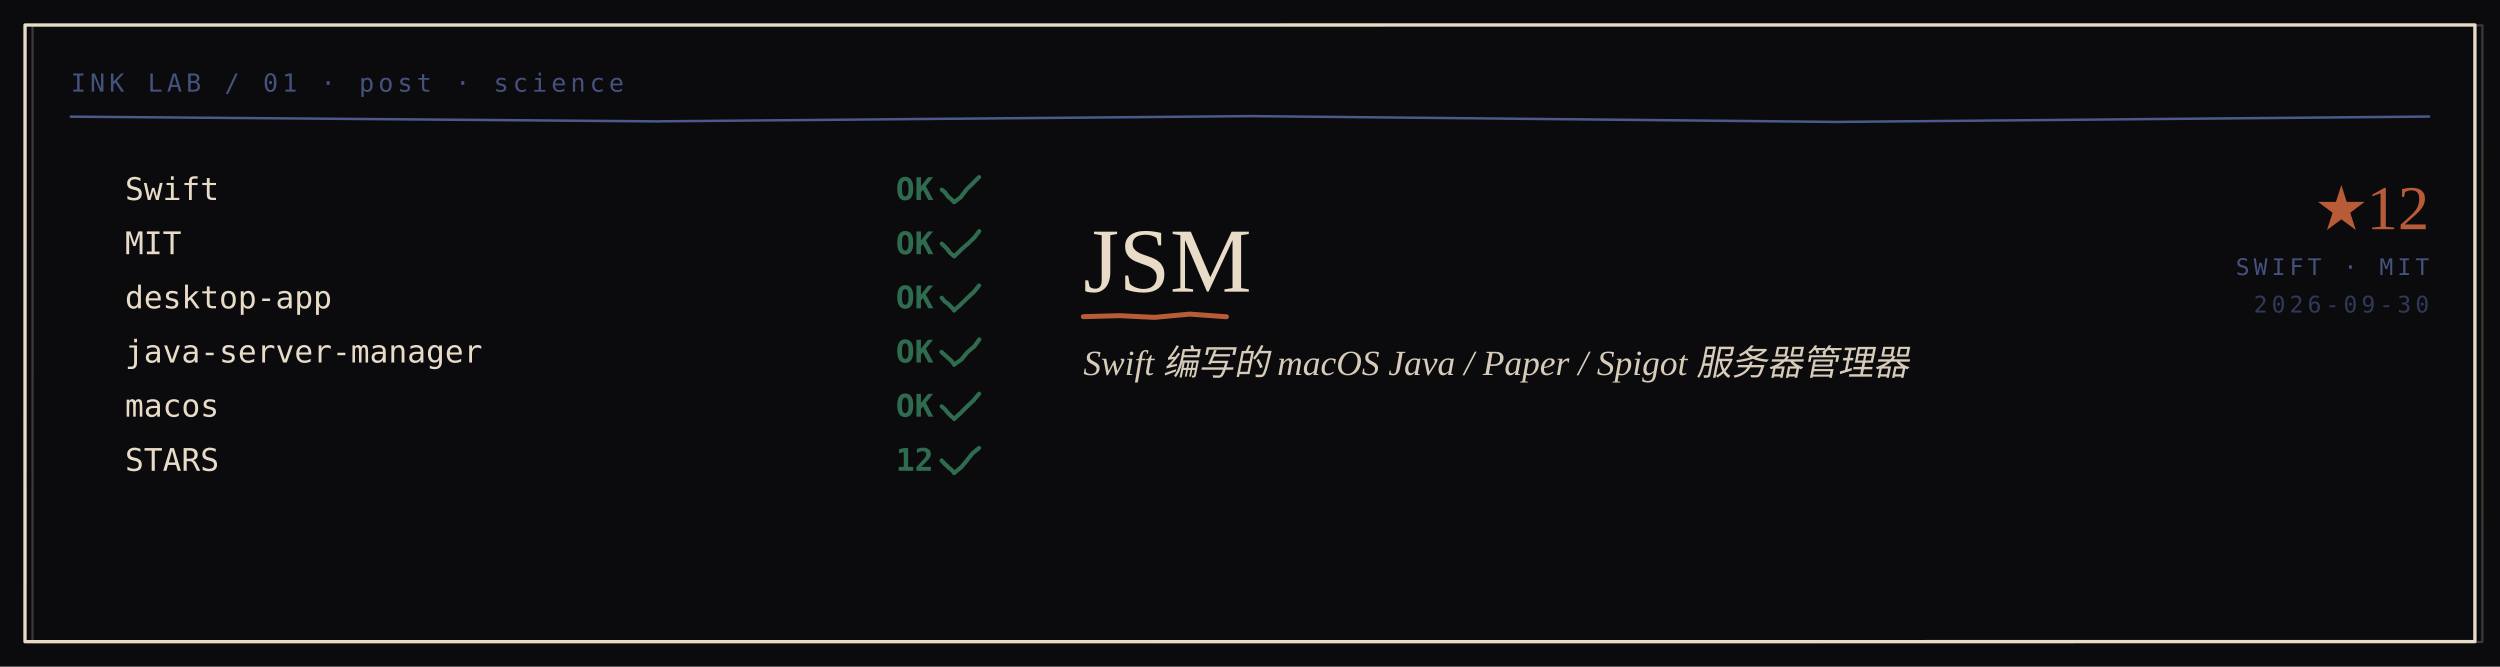
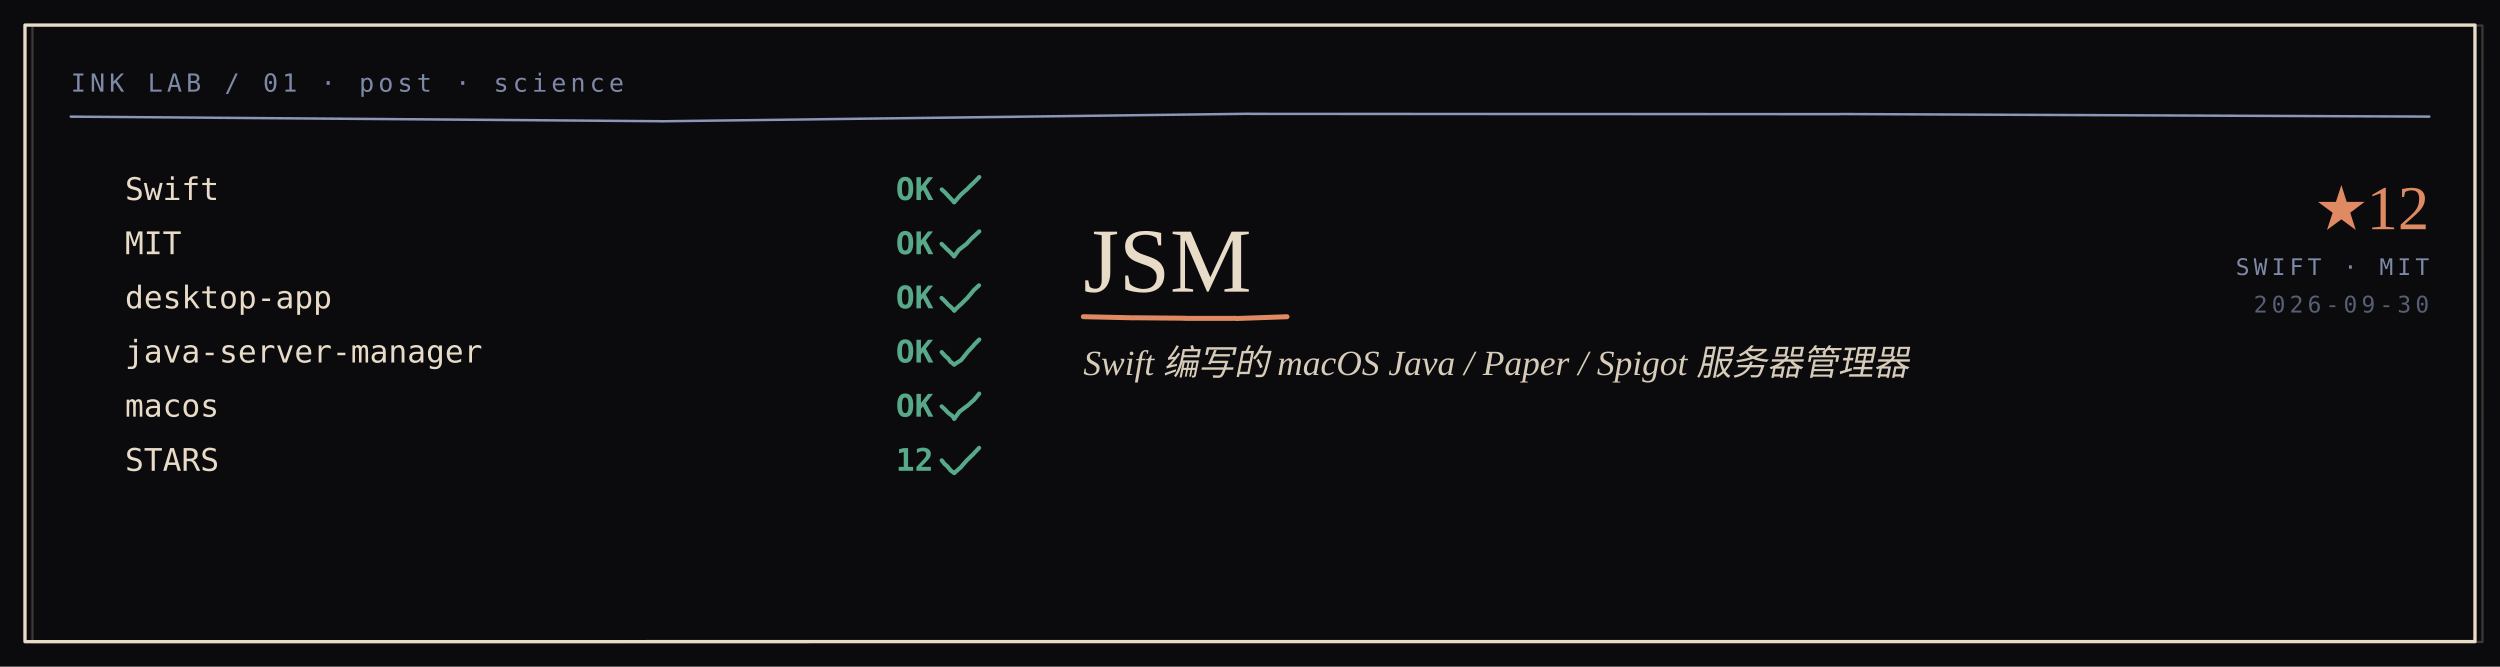
<svg xmlns="http://www.w3.org/2000/svg" width="1200" height="320" viewBox="0 0 1200 320" role="img" aria-label="JSM — Swift 编写的 macOS Java / Paper / Spigot 服务器管理器" font-family="Georgia,'Iowan Old Style','Times New Roman',Times,serif">
  <rect width="1200" height="320" fill="#0B0A0C" />
-   <text x="34" y="44" font-size="12" font-family="ui-monospace,'Cascadia Mono',Consolas,'SF Mono',monospace" font-weight="400" fill="#4a5a8a" text-anchor="start" letter-spacing="2.0" opacity="0.9">INK LAB / 01 · post · science</text>
-   <path d="M33.99 56.0 L317.03 58.28 L317.02 58.22 L600.03 55.74 L600.0 55.73 L883.02 58.54 L883.06 58.51 L1165.93 55.94" fill="none" stroke="#4a5a8a" stroke-width="1.2" stroke-linecap="round" stroke-linejoin="round" opacity="1.0" />
+   <text x="34" y="44" font-size="12" font-family="ui-monospace,'Cascadia Mono',Consolas,'SF Mono',monospace" font-weight="400" fill="#8A97B8" text-anchor="start" letter-spacing="2.0" opacity="0.9">INK LAB / 01 · post · science</text>
+   <path d="M33.96 55.99 L317.01 58.18 L317.0 58.22 L600.05 54.6 L599.93 54.66 L883.03 54.79 L882.99 54.73 L1166.07 55.97" fill="none" stroke="#8A97B8" stroke-width="1.2" stroke-linecap="round" stroke-linejoin="round" opacity="1.0" />
  <text x="60" y="96" font-size="15" font-family="ui-monospace,'Cascadia Mono',Consolas,'SF Mono',monospace" font-weight="400" fill="#e8dcc8" text-anchor="start">Swift</text>
-   <text x="430" y="96" font-size="15" font-family="ui-monospace,'Cascadia Mono',Consolas,'SF Mono',monospace" font-weight="700" fill="#2f6b4f" text-anchor="start">OK</text>
-   <path d="M452.06 91.04 L453.67 92.34 L453.6 92.43 L454.91 94.09 L454.89 94.21 L456.47 95.53 L456.5 95.57 L458.01 97.0" fill="none" stroke="#2f6b4f" stroke-width="2.0" stroke-linecap="round" stroke-linejoin="round" opacity="1.0" />
-   <path d="M458.02 97.04 L461.3 94.51 L461.24 94.47 L463.81 91.13 L463.71 91.14 L467.08 87.89 L467.11 87.81 L469.95 85.01" fill="none" stroke="#2f6b4f" stroke-width="2.0" stroke-linecap="round" stroke-linejoin="round" opacity="1.0" />
+   <text x="430" y="96" font-size="15" font-family="ui-monospace,'Cascadia Mono',Consolas,'SF Mono',monospace" font-weight="700" fill="#57a98a" text-anchor="start">OK</text>
+   <path d="M452.04 90.93 L453.77 92.5 L453.77 92.56 L455.09 93.92 L455.06 93.95 L456.82 95.79 L456.83 95.8 L457.94 97.06" fill="none" stroke="#57a98a" stroke-width="2.0" stroke-linecap="round" stroke-linejoin="round" opacity="1.0" />
+   <path d="M458.07 97.05 L461.16 93.49 L461.18 93.5 L463.83 91.1 L463.84 91.17 L466.61 88.36 L466.65 88.42 L470.04 84.98" fill="none" stroke="#57a98a" stroke-width="2.0" stroke-linecap="round" stroke-linejoin="round" opacity="1.0" />
  <text x="60" y="122" font-size="15" font-family="ui-monospace,'Cascadia Mono',Consolas,'SF Mono',monospace" font-weight="400" fill="#e8dcc8" text-anchor="start">MIT</text>
-   <text x="430" y="122" font-size="15" font-family="ui-monospace,'Cascadia Mono',Consolas,'SF Mono',monospace" font-weight="700" fill="#2f6b4f" text-anchor="start">OK</text>
-   <path d="M452.05 116.96 L453.57 118.41 L453.58 118.42 L454.94 119.83 L454.91 119.94 L456.23 121.6 L456.25 121.57 L457.97 122.94" fill="none" stroke="#2f6b4f" stroke-width="2.0" stroke-linecap="round" stroke-linejoin="round" opacity="1.0" />
-   <path d="M458.04 123.03 L461.45 119.77 L461.43 119.73 L464.31 117.21 L464.29 117.3 L467.63 114.07 L467.68 114.06 L470.02 110.94" fill="none" stroke="#2f6b4f" stroke-width="2.0" stroke-linecap="round" stroke-linejoin="round" opacity="1.0" />
+   <text x="430" y="122" font-size="15" font-family="ui-monospace,'Cascadia Mono',Consolas,'SF Mono',monospace" font-weight="700" fill="#57a98a" text-anchor="start">OK</text>
+   <path d="M451.96 117.06 L453.68 118.72 L453.72 118.8 L455.12 120.18 L455.13 120.14 L456.58 121.54 L456.52 121.52 L457.97 123.01" fill="none" stroke="#57a98a" stroke-width="2.0" stroke-linecap="round" stroke-linejoin="round" opacity="1.0" />
+   <path d="M457.96 123.01 L460.3 119.87 L460.32 119.88 L463.93 117.07 L463.9 117.11 L466.43 114.35 L466.45 114.38 L470.05 111.06" fill="none" stroke="#57a98a" stroke-width="2.0" stroke-linecap="round" stroke-linejoin="round" opacity="1.0" />
  <text x="60" y="148" font-size="15" font-family="ui-monospace,'Cascadia Mono',Consolas,'SF Mono',monospace" font-weight="400" fill="#e8dcc8" text-anchor="start">desktop-app</text>
-   <text x="430" y="148" font-size="15" font-family="ui-monospace,'Cascadia Mono',Consolas,'SF Mono',monospace" font-weight="700" fill="#2f6b4f" text-anchor="start">OK</text>
-   <path d="M452.02 142.93 L453.42 144.68 L453.42 144.68 L455.18 145.88 L455.14 145.89 L456.75 147.53 L456.88 147.55 L458.0 148.99" fill="none" stroke="#2f6b4f" stroke-width="2.0" stroke-linecap="round" stroke-linejoin="round" opacity="1.0" />
-   <path d="M457.96 148.93 L460.85 146.48 L460.79 146.47 L464.31 143.07 L464.22 143.11 L467.19 140.39 L467.24 140.36 L469.95 137.05" fill="none" stroke="#2f6b4f" stroke-width="2.0" stroke-linecap="round" stroke-linejoin="round" opacity="1.0" />
+   <text x="430" y="148" font-size="15" font-family="ui-monospace,'Cascadia Mono',Consolas,'SF Mono',monospace" font-weight="700" fill="#57a98a" text-anchor="start">OK</text>
+   <path d="M451.94 143.01 L453.66 144.6 L453.63 144.67 L454.9 146.01 L454.86 146.04 L456.5 147.44 L456.5 147.41 L458.06 149.06" fill="none" stroke="#57a98a" stroke-width="2.0" stroke-linecap="round" stroke-linejoin="round" opacity="1.0" />
+   <path d="M458.06 149.06 L461.09 146.14 L461.11 146.19 L464.25 143.08 L464.32 143.02 L467.16 139.63 L467.13 139.55 L469.94 136.96" fill="none" stroke="#57a98a" stroke-width="2.0" stroke-linecap="round" stroke-linejoin="round" opacity="1.0" />
  <text x="60" y="174" font-size="15" font-family="ui-monospace,'Cascadia Mono',Consolas,'SF Mono',monospace" font-weight="400" fill="#e8dcc8" text-anchor="start">java-server-manager</text>
-   <text x="430" y="174" font-size="15" font-family="ui-monospace,'Cascadia Mono',Consolas,'SF Mono',monospace" font-weight="700" fill="#2f6b4f" text-anchor="start">OK</text>
-   <path d="M451.93 168.95 L453.68 170.54 L453.68 170.48 L455.08 171.84 L455.14 171.82 L456.56 173.18 L456.62 173.18 L458.04 175.01" fill="none" stroke="#2f6b4f" stroke-width="2.0" stroke-linecap="round" stroke-linejoin="round" opacity="1.0" />
-   <path d="M457.97 175.0 L461.63 172.45 L461.61 172.38 L464.24 169.2 L464.24 169.18 L467.55 166.32 L467.63 166.33 L470.07 162.94" fill="none" stroke="#2f6b4f" stroke-width="2.0" stroke-linecap="round" stroke-linejoin="round" opacity="1.0" />
+   <text x="430" y="174" font-size="15" font-family="ui-monospace,'Cascadia Mono',Consolas,'SF Mono',monospace" font-weight="700" fill="#57a98a" text-anchor="start">OK</text>
+   <path d="M452.01 169.0 L453.5 170.67 L453.55 170.74 L454.99 171.99 L455.05 171.97 L456.21 173.67 L456.18 173.58 L457.99 174.98" fill="none" stroke="#57a98a" stroke-width="2.0" stroke-linecap="round" stroke-linejoin="round" opacity="1.0" />
+   <path d="M458.06 174.95 L461.43 172.78 L461.43 172.75 L464.26 169.21 L464.26 169.16 L467.46 165.73 L467.4 165.66 L470.05 162.97" fill="none" stroke="#57a98a" stroke-width="2.0" stroke-linecap="round" stroke-linejoin="round" opacity="1.0" />
  <text x="60" y="200" font-size="15" font-family="ui-monospace,'Cascadia Mono',Consolas,'SF Mono',monospace" font-weight="400" fill="#e8dcc8" text-anchor="start">macos</text>
-   <text x="430" y="200" font-size="15" font-family="ui-monospace,'Cascadia Mono',Consolas,'SF Mono',monospace" font-weight="700" fill="#2f6b4f" text-anchor="start">OK</text>
-   <path d="M452.01 195.06 L453.59 196.46 L453.61 196.49 L454.9 198.08 L454.88 198.08 L456.36 199.53 L456.33 199.59 L458.0 200.96" fill="none" stroke="#2f6b4f" stroke-width="2.0" stroke-linecap="round" stroke-linejoin="round" opacity="1.0" />
-   <path d="M458.03 201.06 L460.66 198.57 L460.68 198.65 L464.24 195.07 L464.21 195.13 L467.64 191.88 L467.58 191.81 L469.98 189.0" fill="none" stroke="#2f6b4f" stroke-width="2.0" stroke-linecap="round" stroke-linejoin="round" opacity="1.0" />
+   <text x="430" y="200" font-size="15" font-family="ui-monospace,'Cascadia Mono',Consolas,'SF Mono',monospace" font-weight="700" fill="#57a98a" text-anchor="start">OK</text>
+   <path d="M452.0 195.06 L453.48 196.43 L453.45 196.41 L455.07 198.13 L455.15 198.19 L456.87 199.46 L456.88 199.36 L458.05 200.93" fill="none" stroke="#57a98a" stroke-width="2.0" stroke-linecap="round" stroke-linejoin="round" opacity="1.0" />
+   <path d="M458.03 201.02 L460.67 197.46 L460.65 197.53 L464.07 194.93 L464.11 195.0 L467.31 192.11 L467.4 192.13 L470.0 188.94" fill="none" stroke="#57a98a" stroke-width="2.0" stroke-linecap="round" stroke-linejoin="round" opacity="1.0" />
  <text x="60" y="226" font-size="15" font-family="ui-monospace,'Cascadia Mono',Consolas,'SF Mono',monospace" font-weight="400" fill="#e8dcc8" text-anchor="start">STARS</text>
-   <text x="430" y="226" font-size="15" font-family="ui-monospace,'Cascadia Mono',Consolas,'SF Mono',monospace" font-weight="700" fill="#2f6b4f" text-anchor="start">12</text>
-   <path d="M451.95 221.01 L453.41 222.6 L453.41 222.65 L455.05 224.03 L454.94 224.12 L456.57 225.38 L456.58 225.45 L458.06 226.93" fill="none" stroke="#2f6b4f" stroke-width="2.0" stroke-linecap="round" stroke-linejoin="round" opacity="1.0" />
-   <path d="M458.0 227.07 L461.27 224.33 L461.28 224.43 L464.21 220.91 L464.18 220.88 L466.86 217.52 L466.88 217.56 L469.94 215.04" fill="none" stroke="#2f6b4f" stroke-width="2.0" stroke-linecap="round" stroke-linejoin="round" opacity="1.0" />
+   <text x="430" y="226" font-size="15" font-family="ui-monospace,'Cascadia Mono',Consolas,'SF Mono',monospace" font-weight="700" fill="#57a98a" text-anchor="start">12</text>
+   <path d="M452.02 220.97 L453.41 222.72 L453.48 222.8 L454.99 224.07 L454.9 224.15 L456.27 225.7 L456.19 225.75 L457.98 226.99" fill="none" stroke="#57a98a" stroke-width="2.0" stroke-linecap="round" stroke-linejoin="round" opacity="1.0" />
+   <path d="M458.06 227.05 L460.99 224.44 L460.95 224.54 L463.75 221.32 L463.76 221.27 L466.71 218.4 L466.75 218.41 L469.96 214.98" fill="none" stroke="#57a98a" stroke-width="2.0" stroke-linecap="round" stroke-linejoin="round" opacity="1.0" />
  <text x="520" y="140" font-size="44" font-family="Georgia,'Iowan Old Style','Times New Roman',Times,serif" font-weight="400" fill="#e8dcc8" text-anchor="start">JSM</text>
-   <path d="M520.01 151.99 L537.12 151.53 L537.22 151.51 L554.26 152.34 L554.36 152.32 L571.44 150.74 L571.44 150.8 L588.68 152.04" fill="none" stroke="#b85c38" stroke-width="2.4" stroke-linecap="round" stroke-linejoin="round" opacity="1.0" />
+   <path d="M520.01 152.01 L544.36 152.56 L544.47 152.52 L568.86 152.75 L568.84 152.81 L593.25 152.8 L593.29 152.89 L617.75 152.03" fill="none" stroke="#e08a63" stroke-width="2.4" stroke-linecap="round" stroke-linejoin="round" opacity="1.0" />
  <text x="520" y="180" font-size="17" font-family="Georgia,'Iowan Old Style','Times New Roman',Times,serif" font-weight="400" fill="#e8dcc8" text-anchor="start" font-style="italic" opacity="0.92">Swift 编写的 macOS Java / Paper / Spigot 服务器管理器</text>
-   <text x="1166" y="110" font-size="30" font-family="Georgia,'Iowan Old Style','Times New Roman',Times,serif" font-weight="400" fill="#b85c38" text-anchor="end">★12</text>
-   <text x="1166" y="132" font-size="11" font-family="ui-monospace,'Cascadia Mono',Consolas,'SF Mono',monospace" font-weight="400" fill="#4a5a8a" text-anchor="end" letter-spacing="2.0" opacity="0.9">SWIFT · MIT</text>
-   <text x="1166" y="150" font-size="11" font-family="ui-monospace,'Cascadia Mono',Consolas,'SF Mono',monospace" font-weight="400" fill="#4a5a8a" text-anchor="end" letter-spacing="2.0" opacity="0.6">2026-09-30</text>
-   <path d="M12.02 12.0 L1187.96 11.97 L1187.96 307.98 L12.0 308.0 Z" fill="none" stroke="#e8dcc8" stroke-width="1.6" stroke-linecap="round" stroke-linejoin="round" opacity="1.0" />
-   <path d="M14.03 10.99 L1189.94 10.96 L1189.93 306.96 L14.0 307.0 Z" transform="translate(1.6 1.2)" fill="none" stroke="#e8dcc8" stroke-width="1.1" stroke-linecap="round" stroke-linejoin="round" opacity="0.22" />
+   <text x="1166" y="110" font-size="30" font-family="Georgia,'Iowan Old Style','Times New Roman',Times,serif" font-weight="400" fill="#e08a63" text-anchor="end">★12</text>
+   <text x="1166" y="132" font-size="11" font-family="ui-monospace,'Cascadia Mono',Consolas,'SF Mono',monospace" font-weight="400" fill="#8A97B8" text-anchor="end" letter-spacing="2.0" opacity="0.9">SWIFT · MIT</text>
+   <text x="1166" y="150" font-size="11" font-family="ui-monospace,'Cascadia Mono',Consolas,'SF Mono',monospace" font-weight="400" fill="#8A97B8" text-anchor="end" letter-spacing="2.0" opacity="0.6">2026-09-30</text>
+   <path d="M11.99 12.03 L1187.98 12.03 L1188.0 307.97 L11.99 307.99 Z" fill="none" stroke="#e8dcc8" stroke-width="1.6" stroke-linecap="round" stroke-linejoin="round" opacity="1.0" />
+   <path d="M13.98 11.06 L1189.97 11.05 L1190.0 306.94 L13.98 306.98 Z" transform="translate(1.6 1.2)" fill="none" stroke="#e8dcc8" stroke-width="1.1" stroke-linecap="round" stroke-linejoin="round" opacity="0.22" />
</svg>
